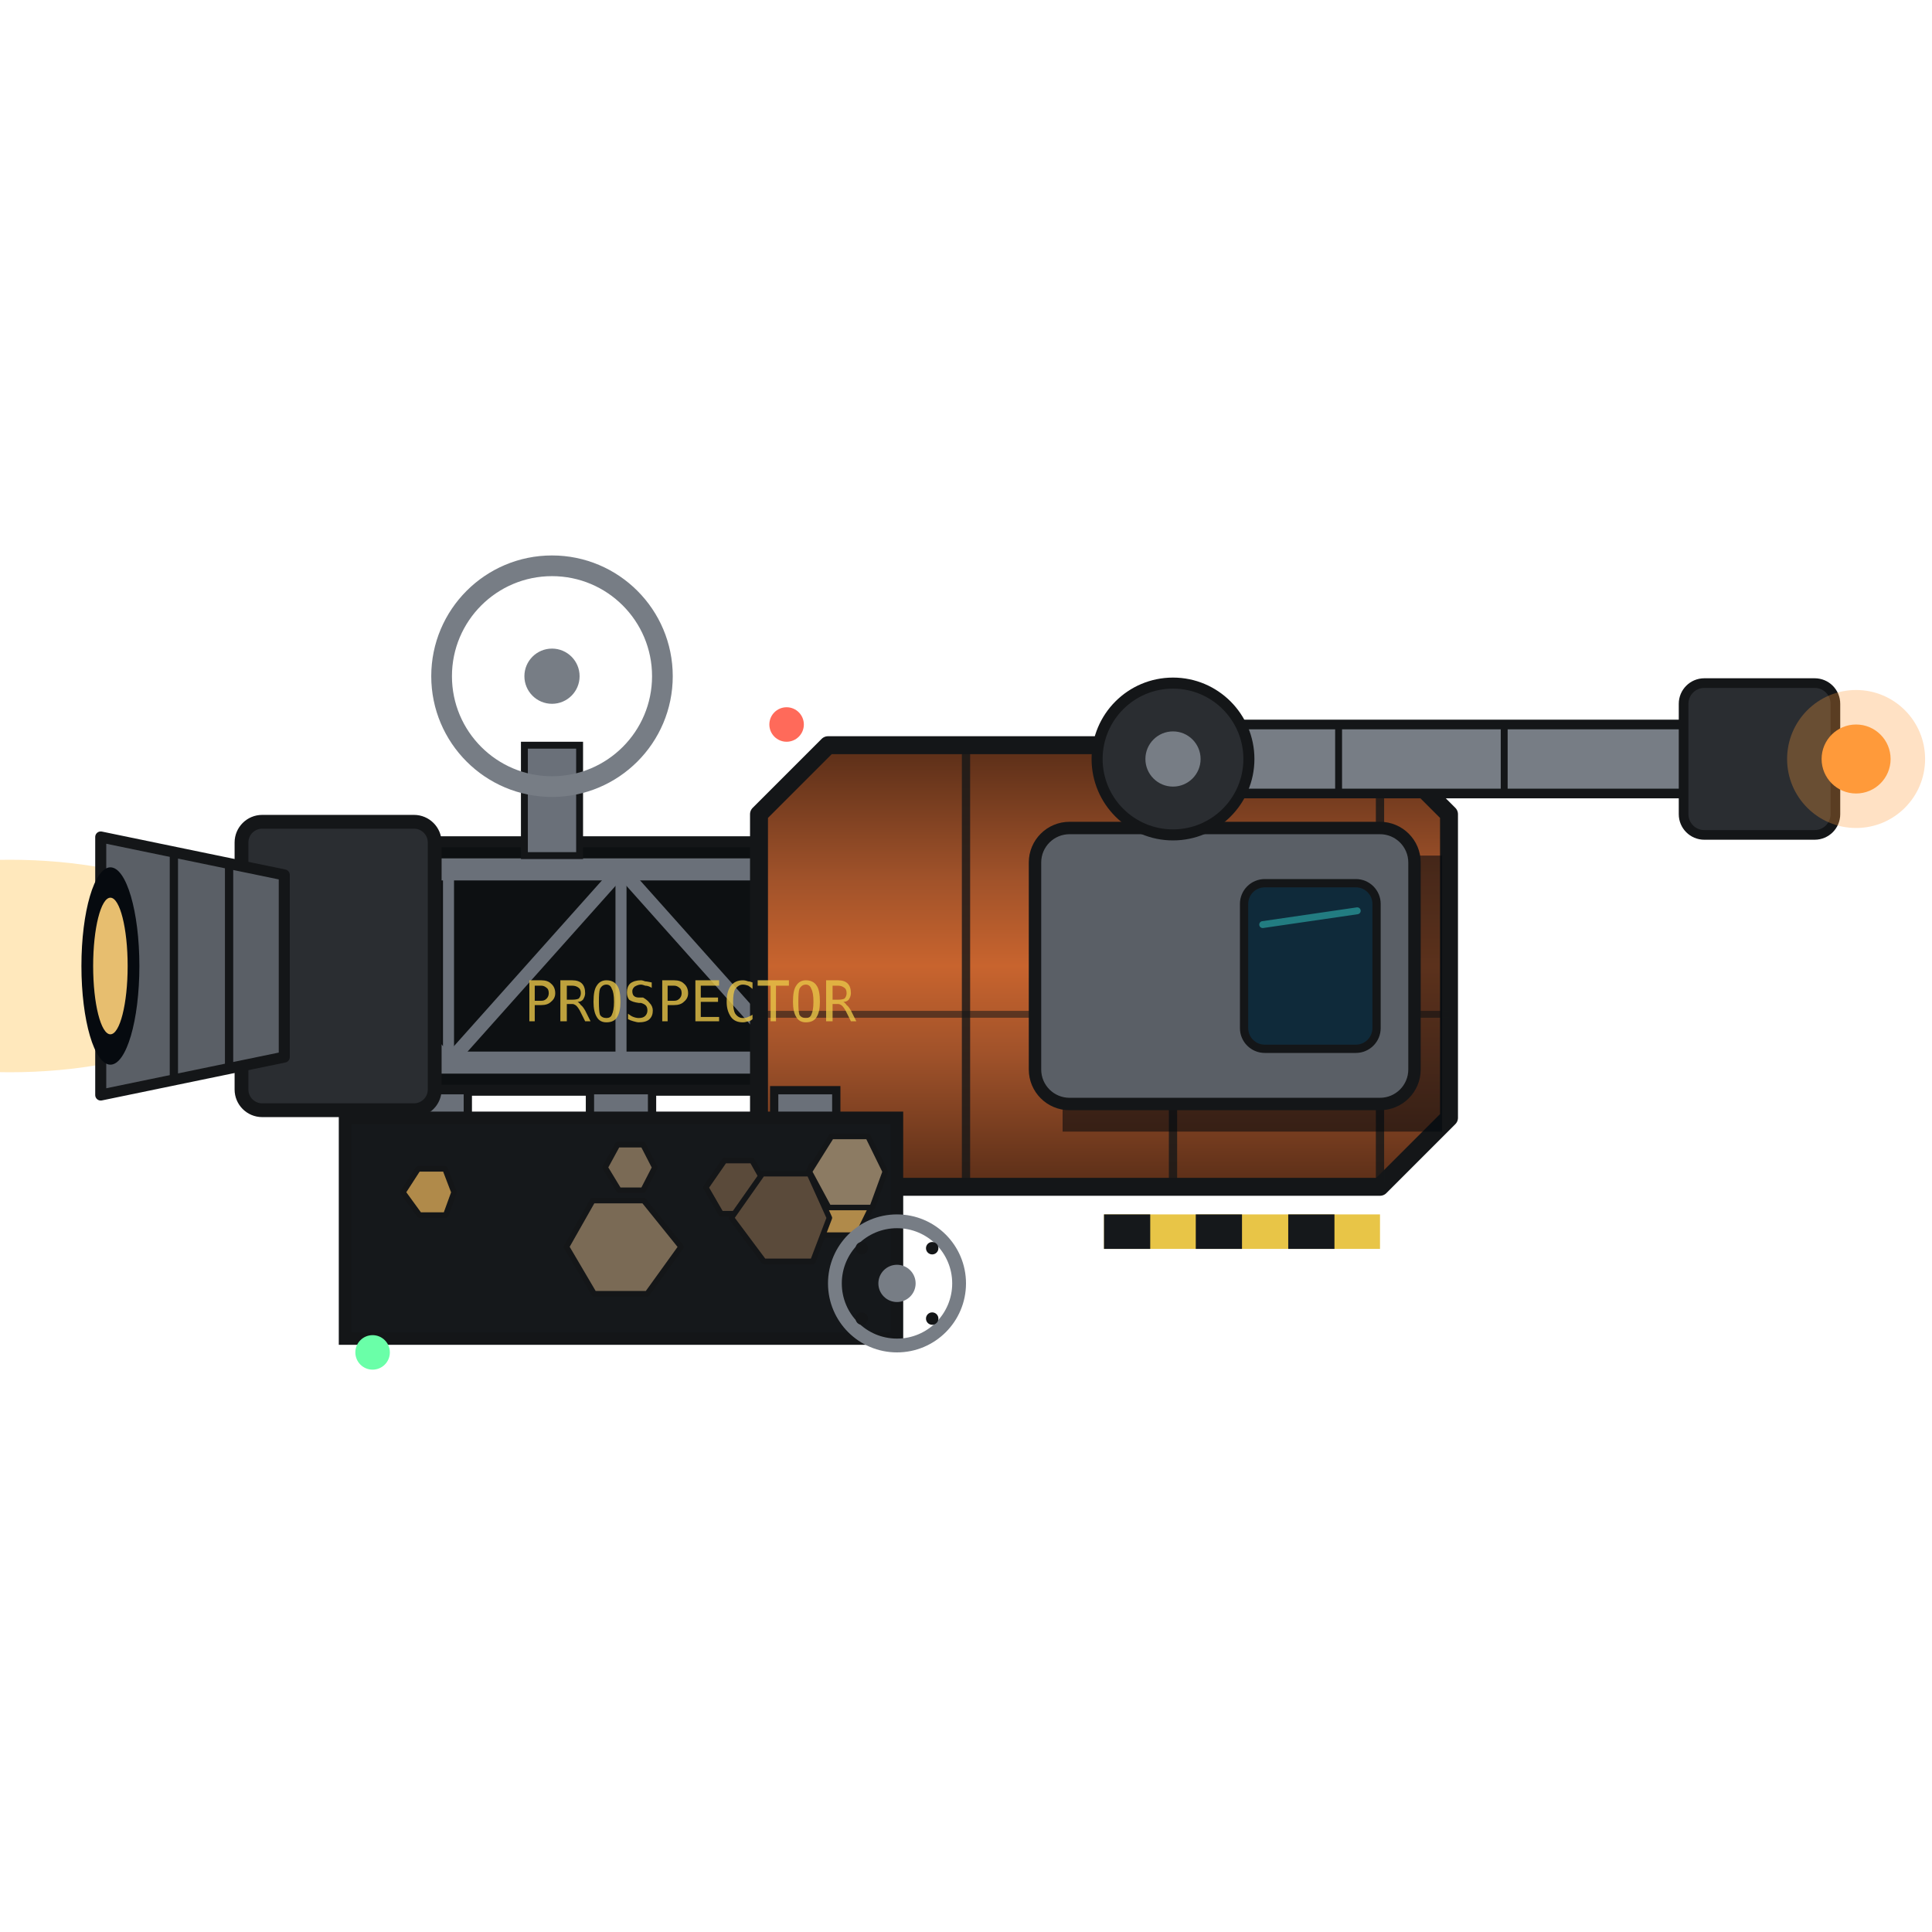
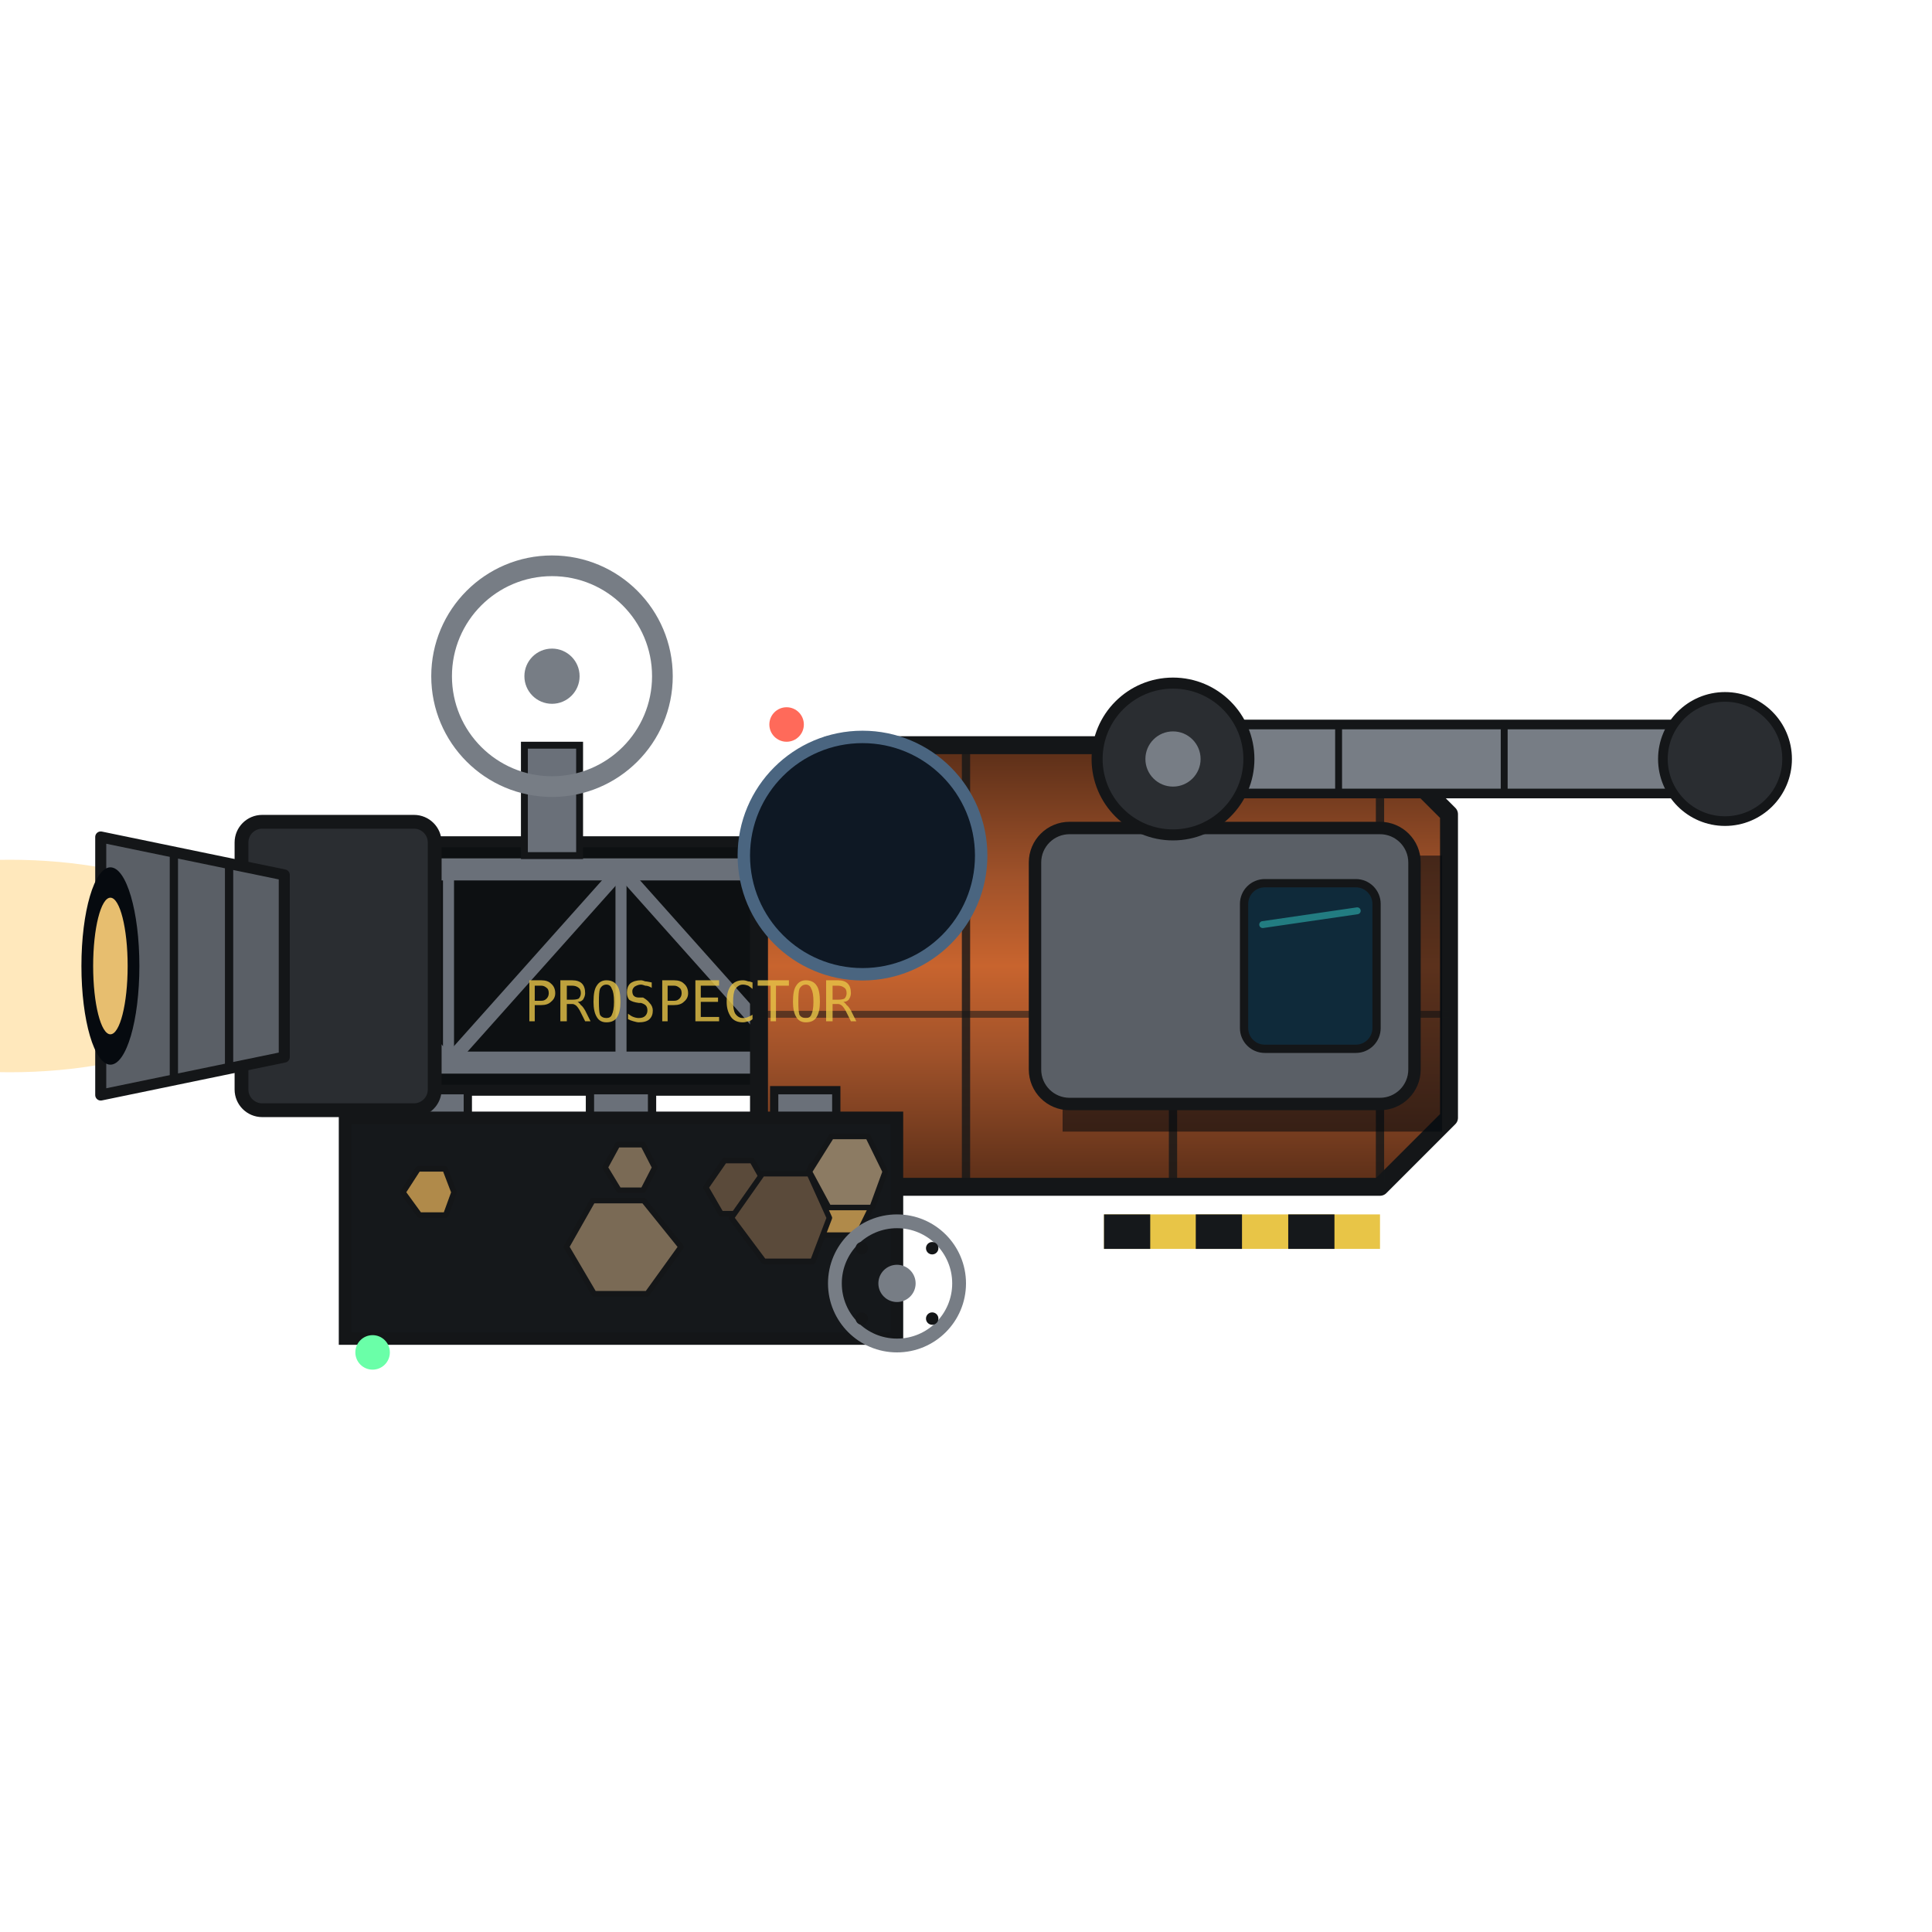
<svg xmlns="http://www.w3.org/2000/svg" viewBox="-14.00 -14.00 28.00 28.00">
  <defs>
    <linearGradient id="bfHull" x1="0" y1="0" x2="0" y2="1">
      <stop offset="0" stop-color="#5a2e18" />
      <stop offset="0.3" stop-color="#a0522a" />
      <stop offset="0.5" stop-color="#c8642e" />
      <stop offset="0.7" stop-color="#a0522a" />
      <stop offset="1" stop-color="#5a2e18" />
    </linearGradient>
  </defs>
  <ellipse cx="-13.86" cy="0.00" rx="3.52" ry="1.54" fill="#ffd27a" opacity="0.5" />
  <rect x="-10.00" y="-1.80" width="16.00" height="3.60" rx="0.0" fill="#0d1012" stroke="#141618" stroke-width="0.16" />
  <line x1="-10.00" y1="-1.40" x2="6.00" y2="-1.40" stroke="#6a7079" stroke-width="0.32" stroke-linecap="round" />
  <line x1="-10.00" y1="1.40" x2="6.00" y2="1.40" stroke="#6a7079" stroke-width="0.32" stroke-linecap="round" />
  <line x1="-10.00" y1="-1.40" x2="-7.50" y2="1.40" stroke="#6a7079" stroke-width="0.2" stroke-linecap="round" />
  <line x1="-10.00" y1="-1.40" x2="-10.00" y2="1.40" stroke="#6a7079" stroke-width="0.16" stroke-linecap="round" />
  <line x1="-7.50" y1="1.40" x2="-5.00" y2="-1.40" stroke="#6a7079" stroke-width="0.2" stroke-linecap="round" />
  <line x1="-7.50" y1="-1.40" x2="-7.50" y2="1.40" stroke="#6a7079" stroke-width="0.16" stroke-linecap="round" />
  <line x1="-5.00" y1="-1.40" x2="-2.50" y2="1.40" stroke="#6a7079" stroke-width="0.2" stroke-linecap="round" />
  <line x1="-5.00" y1="-1.40" x2="-5.00" y2="1.40" stroke="#6a7079" stroke-width="0.16" stroke-linecap="round" />
  <line x1="-2.50" y1="1.40" x2="0.00" y2="-1.40" stroke="#6a7079" stroke-width="0.2" stroke-linecap="round" />
  <line x1="-2.50" y1="-1.40" x2="-2.50" y2="1.40" stroke="#6a7079" stroke-width="0.16" stroke-linecap="round" />
  <line x1="0.00" y1="-1.40" x2="2.50" y2="1.40" stroke="#6a7079" stroke-width="0.2" stroke-linecap="round" />
  <line x1="0.00" y1="-1.40" x2="0.00" y2="1.40" stroke="#6a7079" stroke-width="0.16" stroke-linecap="round" />
  <line x1="2.50" y1="1.40" x2="5.00" y2="-1.40" stroke="#6a7079" stroke-width="0.2" stroke-linecap="round" />
  <line x1="2.50" y1="-1.40" x2="2.50" y2="1.40" stroke="#6a7079" stroke-width="0.16" stroke-linecap="round" />
  <polygon points="-2.00,-3.20 6.00,-3.20 7.00,-2.20 7.00,2.20 6.00,3.20 -2.00,3.20 -3.00,2.20 -3.00,-2.20" fill="url(#bfHull)" stroke="#141618" stroke-width="0.26" stroke-linejoin="round" />
  <clipPath id="c-rookrivet-prospector-1">
    <polygon points="-2.00,-3.20 6.00,-3.20 7.00,-2.20 7.00,2.20 6.00,3.20 -2.00,3.20 -3.00,2.20 -3.00,-2.20" />
  </clipPath>
  <g clip-path="url(#c-rookrivet-prospector-1)">
    <line x1="0.00" y1="-3.20" x2="0.00" y2="3.20" stroke="#141618" stroke-width="0.12" stroke-linecap="round" opacity="0.8" />
    <line x1="3.00" y1="-3.20" x2="3.00" y2="3.20" stroke="#141618" stroke-width="0.12" stroke-linecap="round" opacity="0.8" />
    <line x1="6.00" y1="-3.20" x2="6.00" y2="3.20" stroke="#141618" stroke-width="0.12" stroke-linecap="round" opacity="0.8" />
    <line x1="-3.00" y1="0.70" x2="7.00" y2="0.70" stroke="#141618" stroke-width="0.1" stroke-linecap="round" opacity="0.55" />
  </g>
  <rect x="1.40" y="-1.60" width="5.50" height="4.00" rx="0.0" fill="rgba(3,8,14,0.55)" stroke="none" stroke-width="0" />
  <rect x="1.00" y="-2.00" width="5.50" height="4.00" rx="0.5" fill="#5a5f66" stroke="#141618" stroke-width="0.18" />
  <rect x="4.03" y="-1.20" width="1.92" height="2.40" rx="0.3" fill="#0f2a3a" stroke="#141618" stroke-width="0.12" />
  <line x1="4.30" y1="-0.60" x2="5.67" y2="-0.80" stroke="#2fb3b0" stroke-width="0.1" stroke-linecap="round" opacity="0.6" />
  <rect x="3.00" y="-3.50" width="8.00" height="1.00" rx="0.0" fill="#777d85" stroke="#141618" stroke-width="0.14" />
  <line x1="5.40" y1="-3.50" x2="5.40" y2="-2.50" stroke="#141618" stroke-width="0.1" stroke-linecap="round" />
  <line x1="7.80" y1="-3.50" x2="7.80" y2="-2.50" stroke="#141618" stroke-width="0.1" stroke-linecap="round" />
  <circle cx="3.00" cy="-3.00" r="1.10" fill="#2a2d31" stroke="#141618" stroke-width="0.16" />
  <circle cx="3.00" cy="-3.00" r="0.40" fill="#777d85" stroke="none" stroke-width="0" />
-   <rect x="10.40" y="-4.10" width="2.20" height="2.20" rx="0.3" fill="#2a2d31" stroke="#141618" stroke-width="0.14" />
-   <circle cx="12.90" cy="-3.00" r="0.50" fill="#ff9a3a" stroke="none" stroke-width="0" />
-   <circle cx="12.90" cy="-3.00" r="1.00" fill="#ff9a3a" stroke="none" stroke-width="0" opacity="0.3" />
+   <rect x="10.10" y="-3.90" width="1.80" height="1.80" rx="0.9" fill="#2a2d31" stroke="#141618" stroke-width="0.14" />
  <rect x="-8.12" y="1.80" width="0.90" height="0.40" rx="0.0" fill="#6a7079" stroke="#141618" stroke-width="0.12" />
  <rect x="-5.45" y="1.80" width="0.90" height="0.40" rx="0.0" fill="#6a7079" stroke="#141618" stroke-width="0.12" />
  <rect x="-2.78" y="1.80" width="0.90" height="0.40" rx="0.0" fill="#6a7079" stroke="#141618" stroke-width="0.12" />
  <rect x="-9.00" y="2.20" width="8.00" height="3.20" rx="0.0" fill="#15181b" stroke="#141618" stroke-width="0.18" />
  <polygon points="-2.88,3.21 -3.14,3.59 -3.55,3.59 -3.77,3.21 -3.50,2.82 -3.10,2.82" fill="#5a4a3a" stroke="#141618" stroke-width="0.08" stroke-linejoin="round" />
  <polygon points="-4.13,4.07 -4.62,4.75 -5.39,4.75 -5.79,4.07 -5.41,3.40 -4.67,3.40" fill="#7a6a55" stroke="#141618" stroke-width="0.08" stroke-linejoin="round" />
  <polygon points="-1.62,3.24 -1.81,3.60 -2.24,3.60 -2.39,3.24 -2.24,2.89 -1.86,2.89" fill="#8c7b63" stroke="#141618" stroke-width="0.08" stroke-linejoin="round" />
  <polygon points="-1.32,3.39 -1.57,3.90 -2.05,3.90 -2.40,3.39 -2.10,2.87 -1.50,2.87" fill="#b08a4a" stroke="#141618" stroke-width="0.08" stroke-linejoin="round" />
  <polygon points="-1.98,3.65 -2.22,4.28 -2.93,4.28 -3.40,3.65 -2.95,3.01 -2.27,3.01" fill="#5a4a3a" stroke="#141618" stroke-width="0.08" stroke-linejoin="round" />
  <polygon points="-4.51,2.92 -4.68,3.25 -5.03,3.25 -5.23,2.92 -5.05,2.59 -4.68,2.59" fill="#7a6a55" stroke="#141618" stroke-width="0.08" stroke-linejoin="round" />
  <polygon points="-1.17,2.98 -1.36,3.50 -1.99,3.50 -2.27,2.98 -1.95,2.47 -1.42,2.47" fill="#8c7b63" stroke="#141618" stroke-width="0.08" stroke-linejoin="round" />
  <polygon points="-7.42,3.28 -7.54,3.61 -7.92,3.61 -8.16,3.28 -7.94,2.94 -7.55,2.94" fill="#b08a4a" stroke="#141618" stroke-width="0.08" stroke-linejoin="round" />
  <rect x="-6.40" y="-3.20" width="0.80" height="1.60" rx="0.0" fill="#6a7079" stroke="#141618" stroke-width="0.1" />
  <circle cx="-6.00" cy="-4.20" r="1.60" fill="none" stroke="#777d85" stroke-width="0.3" />
  <circle cx="-6.00" cy="-4.20" r="0.40" fill="#777d85" stroke="none" stroke-width="0" />
  <rect x="-10.50" y="-2.09" width="2.80" height="4.18" rx="0.3" fill="#2a2d31" stroke="#141618" stroke-width="0.2" />
  <polygon points="-9.88,-1.32 -12.54,-1.87 -12.54,1.87 -9.88,1.32" fill="#5a5f66" stroke="#141618" stroke-width="0.16" stroke-linejoin="round" />
  <line x1="-10.68" y1="-1.48" x2="-10.68" y2="1.48" stroke="#141618" stroke-width="0.12" stroke-linecap="round" />
  <line x1="-11.48" y1="-1.65" x2="-11.48" y2="1.65" stroke="#141618" stroke-width="0.12" stroke-linecap="round" />
  <ellipse cx="-12.40" cy="0.00" rx="0.42" ry="1.43" fill="#060a0f" />
  <ellipse cx="-12.40" cy="0.00" rx="0.25" ry="0.99" fill="#ffd27a" opacity="0.9" />
  <circle cx="-1.00" cy="4.60" r="0.90" fill="none" stroke="#777d85" stroke-width="0.2" />
  <circle cx="-1.00" cy="4.60" r="0.27" fill="#777d85" stroke="none" stroke-width="0" />
  <circle cx="-0.49" cy="5.11" r="0.09" fill="#141618" stroke="none" stroke-width="0" />
  <circle cx="-1.51" cy="5.11" r="0.09" fill="#141618" stroke="none" stroke-width="0" />
  <circle cx="-1.51" cy="4.09" r="0.09" fill="#141618" stroke="none" stroke-width="0" />
  <circle cx="-0.49" cy="4.09" r="0.09" fill="#141618" stroke="none" stroke-width="0" />
+   <circle cx="-1.50" cy="-1.60" r="1.72" fill="#0e1824" stroke="#4a6580" stroke-width="0.18" />
  <text x="-4.00" y="0.80" font-family="IBM Plex Mono, monospace" font-size="0.80" fill="#e8c547" opacity="0.8" text-anchor="middle">PROSPECTOR</text>
  <circle cx="-2.60" cy="-3.50" r="0.25" fill="#ff6a5a" stroke="none" stroke-width="0" />
  <circle cx="-8.60" cy="5.60" r="0.25" fill="#6affa8" stroke="none" stroke-width="0" />
  <rect x="2.00" y="3.60" width="4.00" height="0.50" rx="0.0" fill="#e8c547" stroke="none" stroke-width="0" />
  <rect x="2.00" y="3.60" width="0.67" height="0.50" rx="0.0" fill="#15181b" stroke="none" stroke-width="0" />
  <rect x="3.33" y="3.60" width="0.67" height="0.50" rx="0.0" fill="#15181b" stroke="none" stroke-width="0" />
  <rect x="4.67" y="3.60" width="0.67" height="0.50" rx="0.0" fill="#15181b" stroke="none" stroke-width="0" />
</svg>
